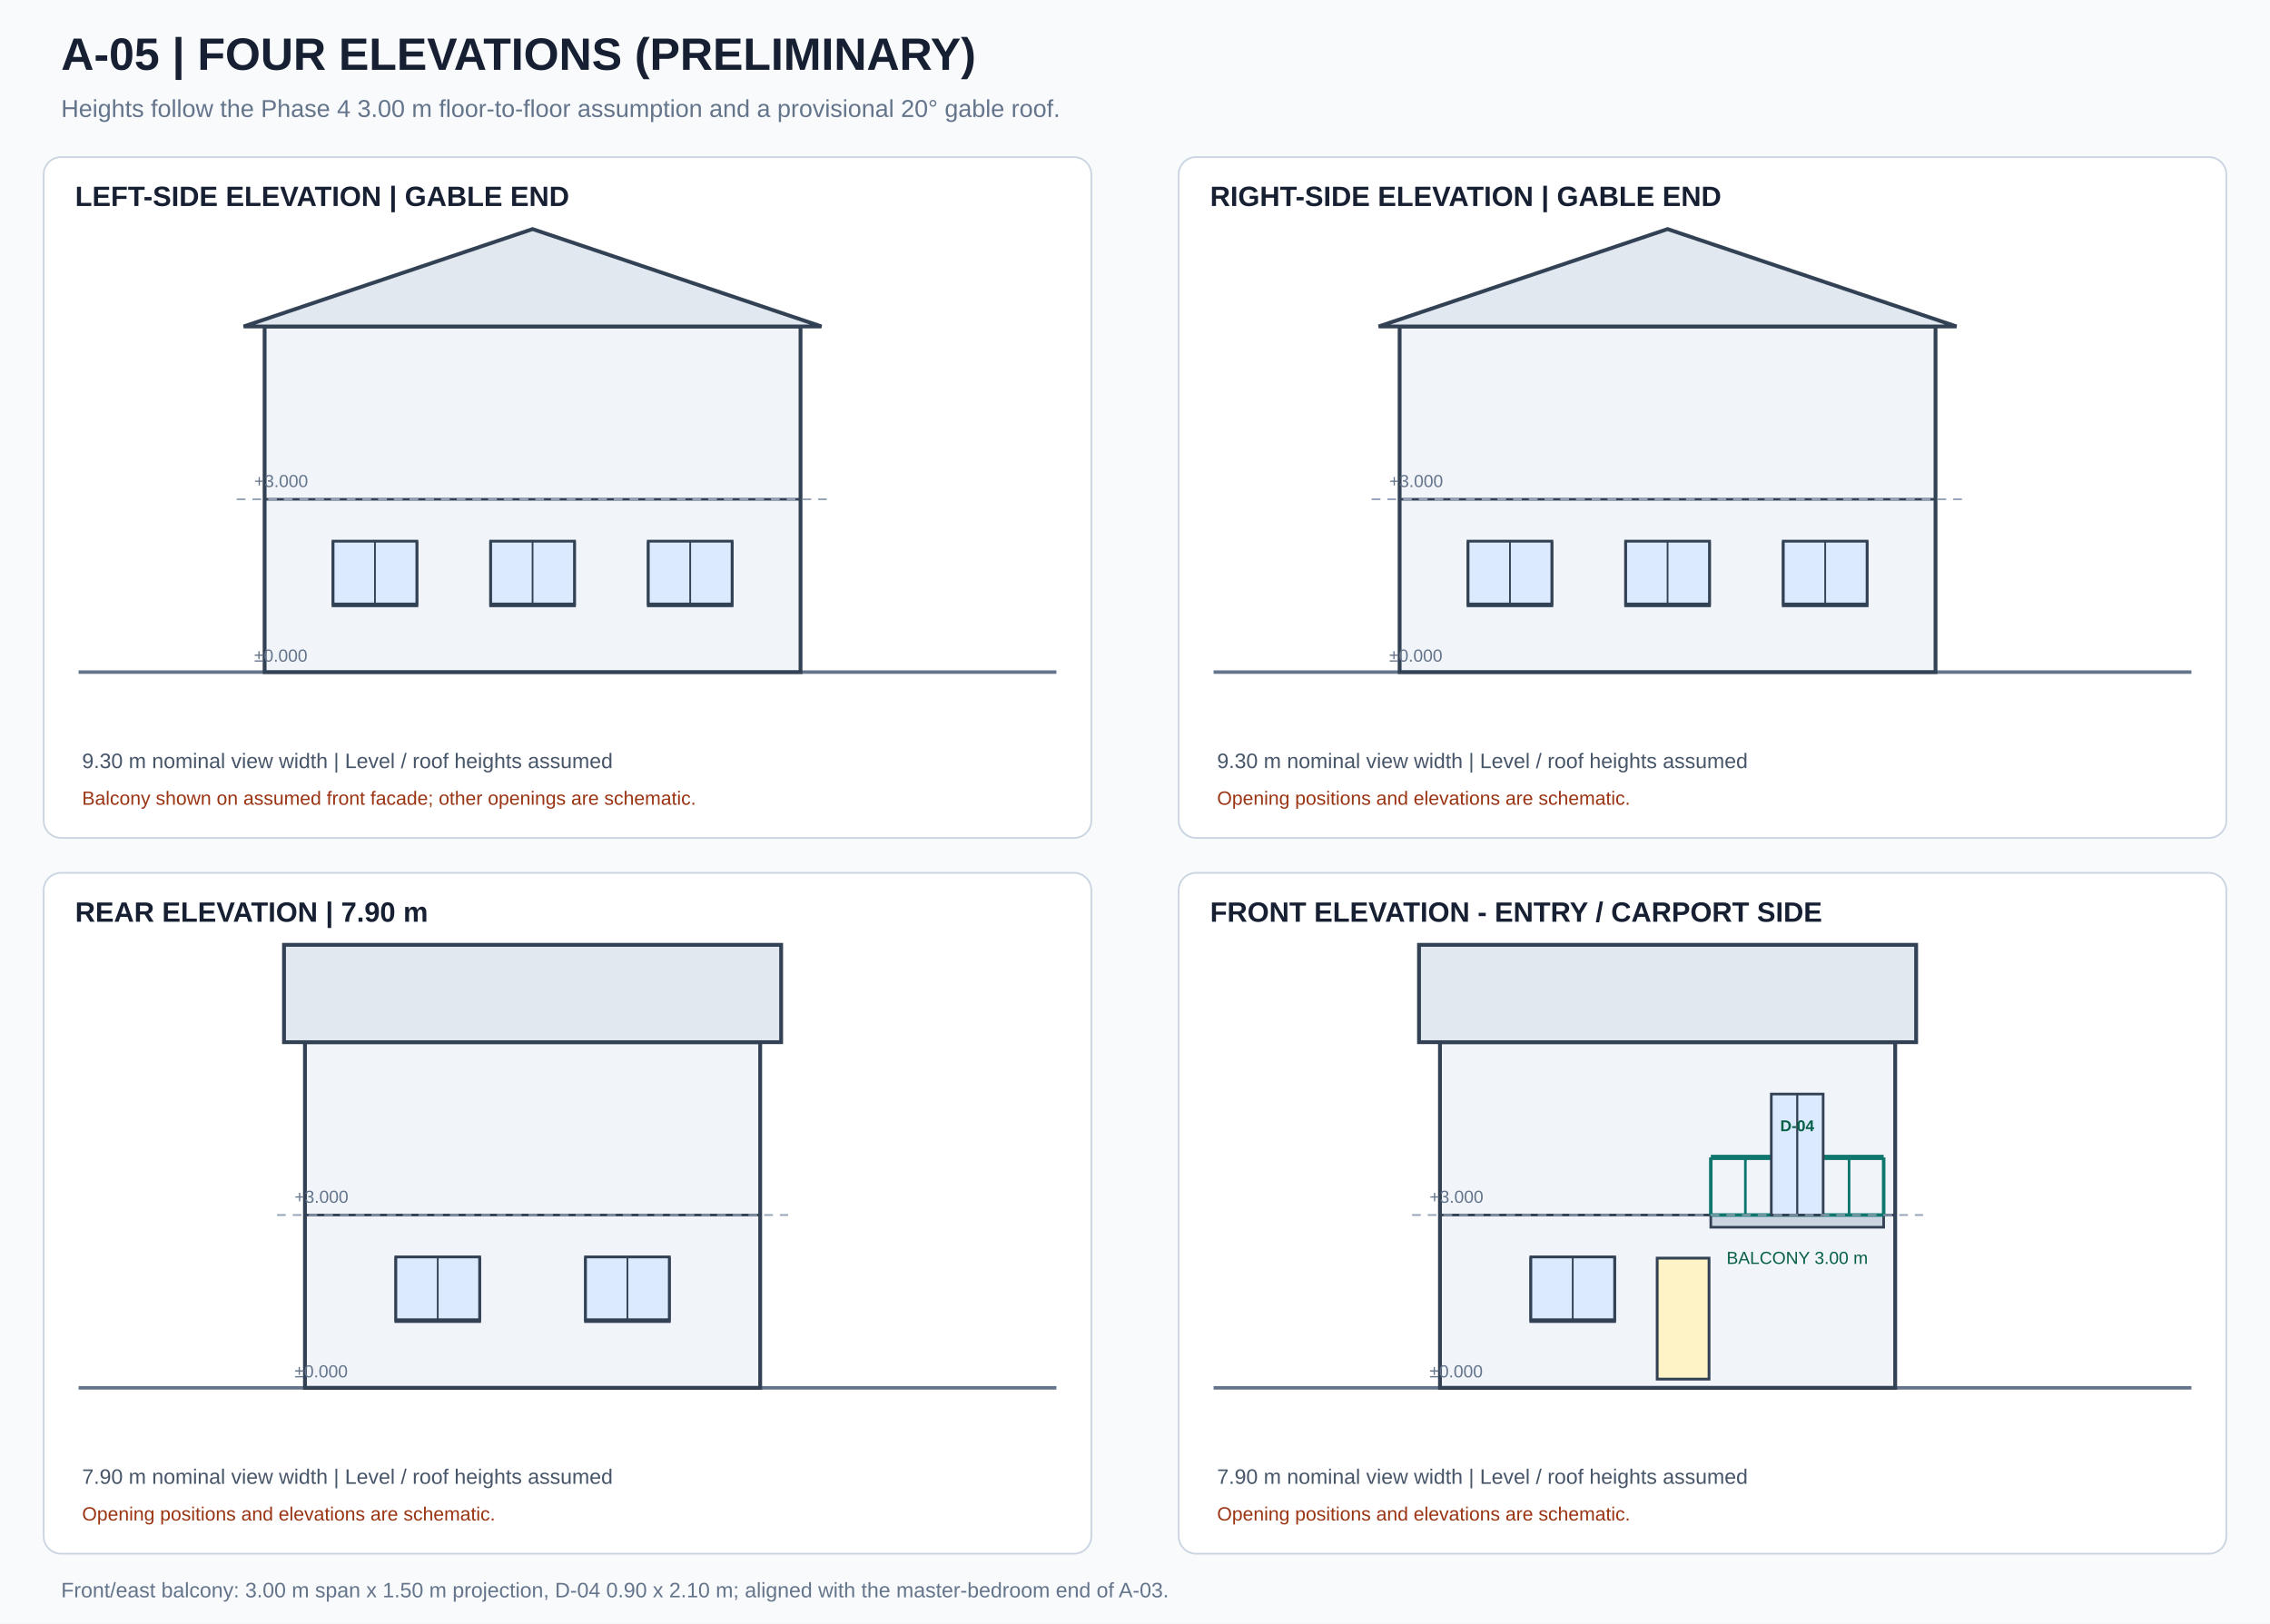
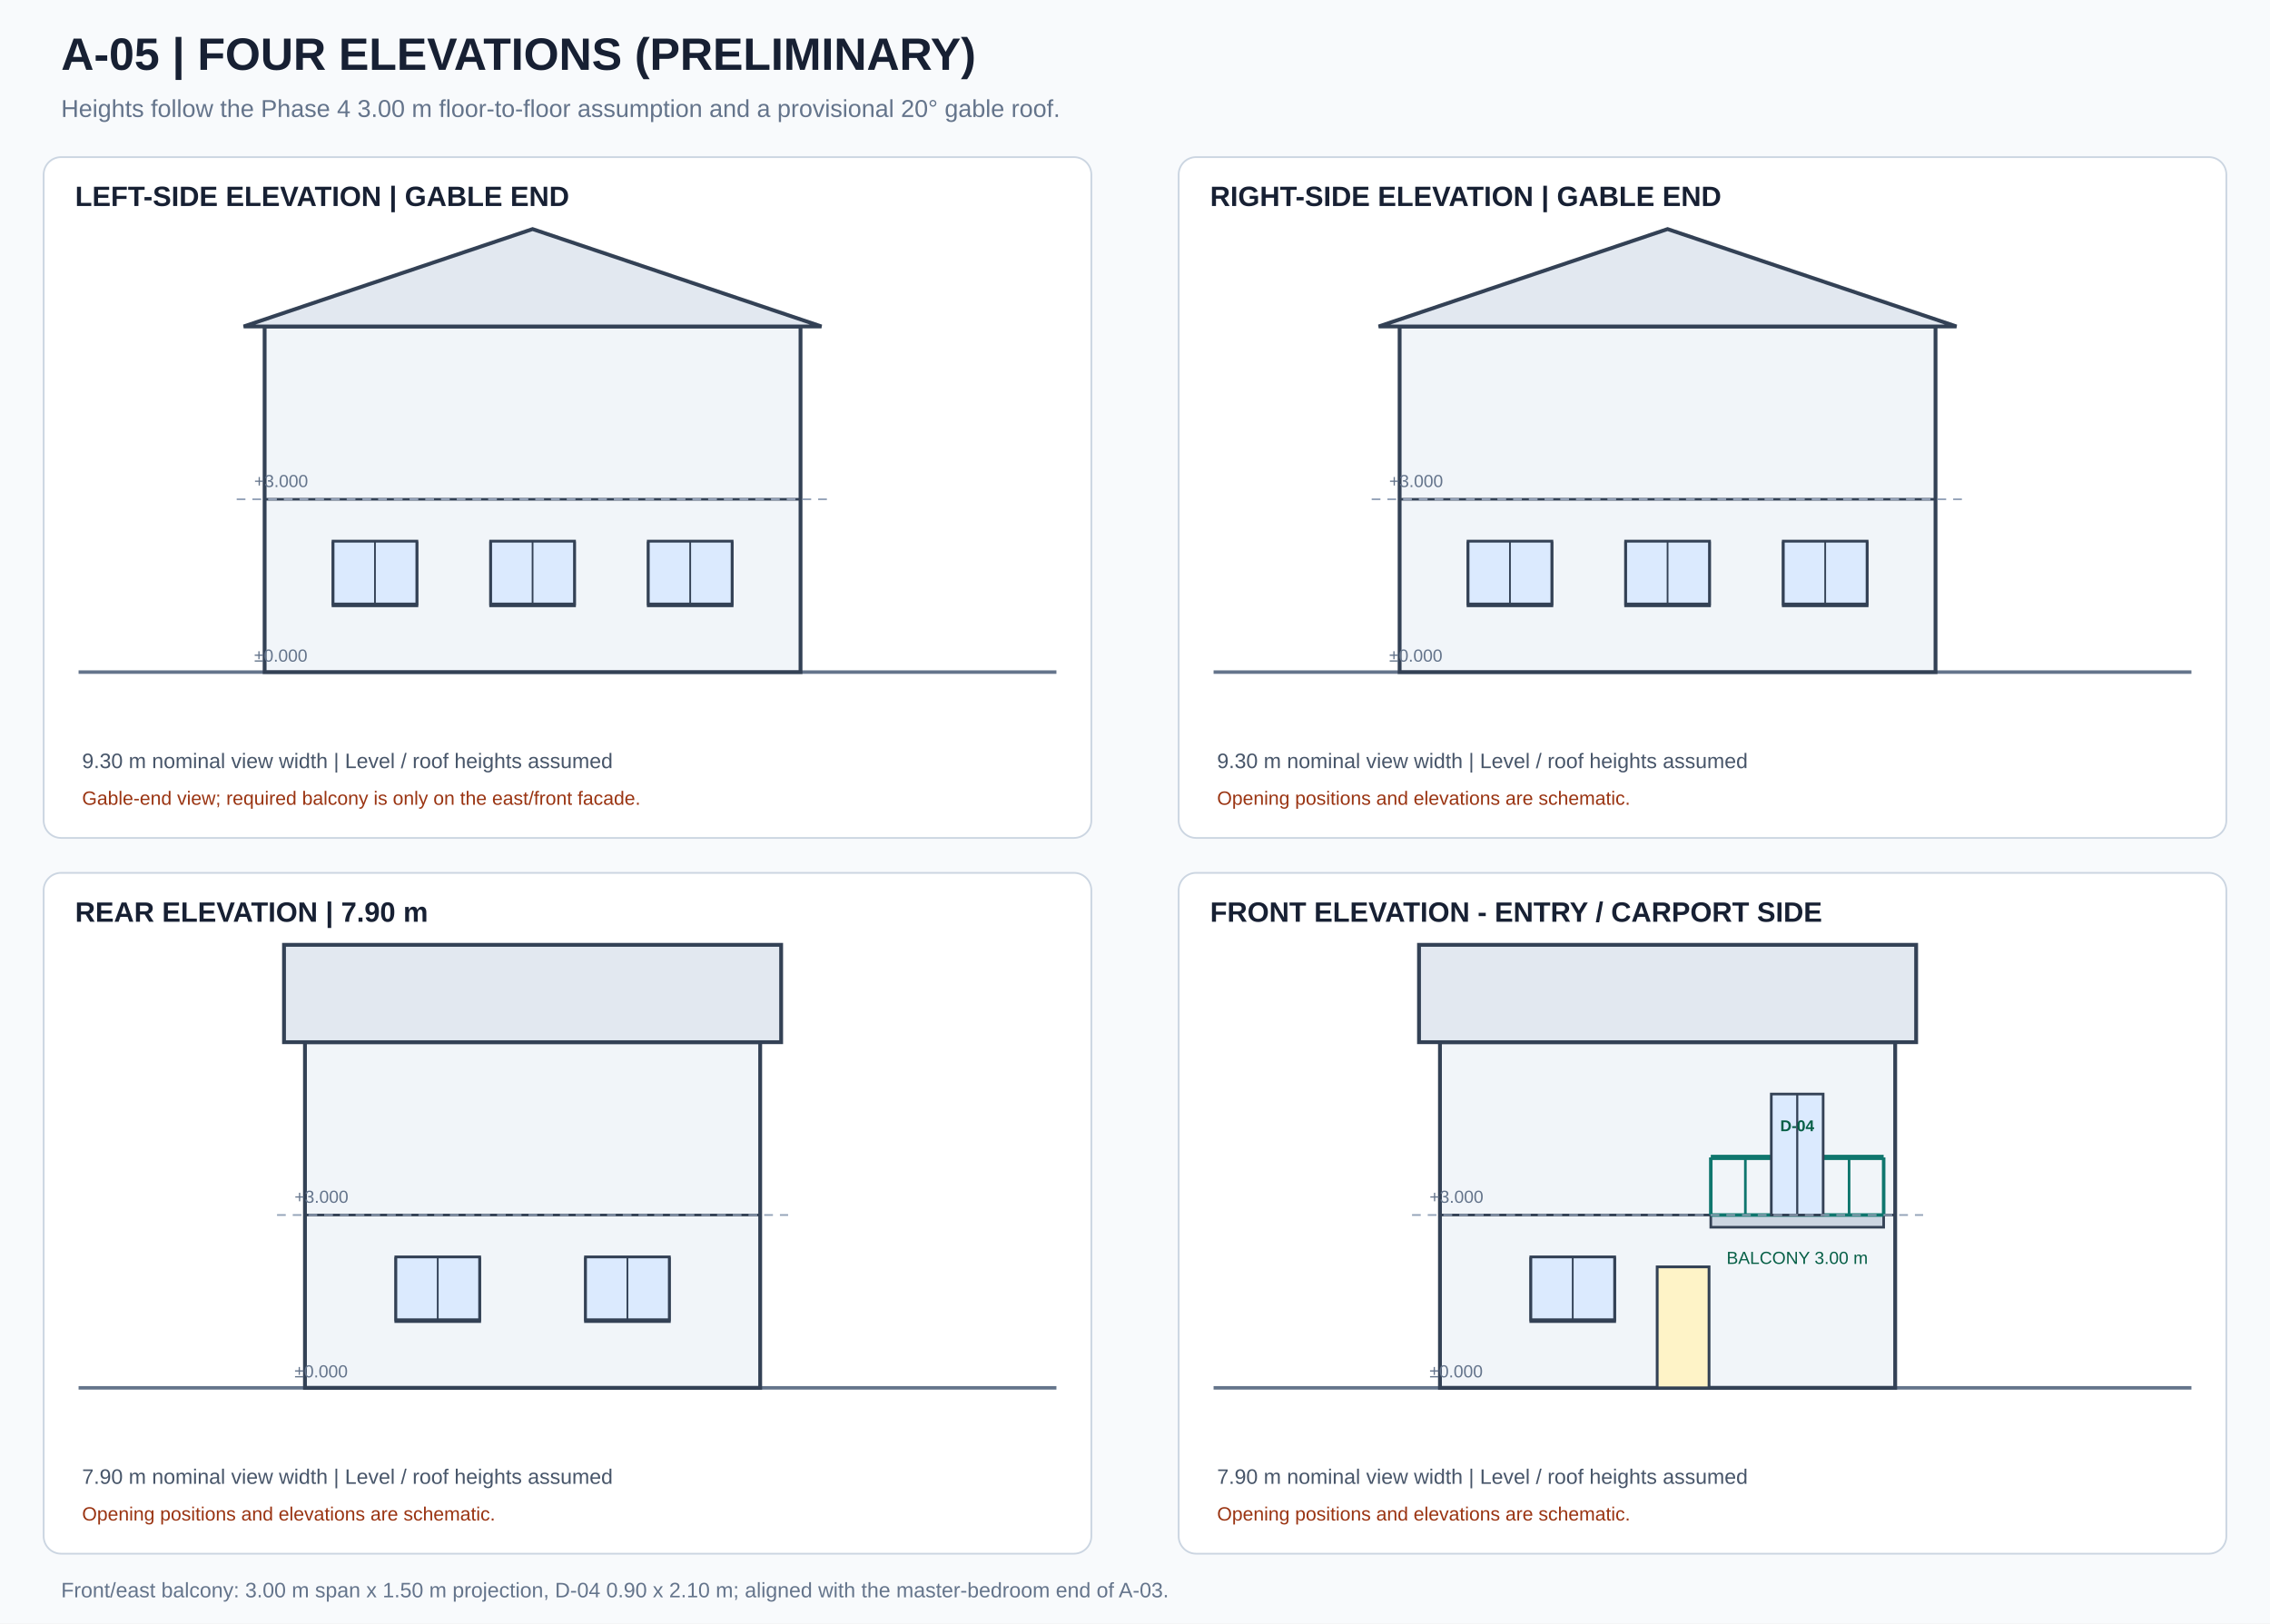
<svg xmlns="http://www.w3.org/2000/svg" data-front-facade="east" data-balcony-width-m="3.00" data-balcony-projection-m="1.50" data-balcony-offset-m="0.20" width="1300" height="930" viewBox="0 0 1300 930" role="img" aria-labelledby="title desc">
  <style>text{font-family:Arial,Helvetica,sans-serif}.title{font-size:26px;font-weight:700;fill:#172033}.sub{font-size:14px;fill:#64748b}</style>
  <rect width="1300" height="930" fill="#f8fafc" />
  <text class="title" x="35" y="40">A-05 | FOUR ELEVATIONS (PRELIMINARY)</text>
  <text class="sub" x="35" y="67">Heights follow the Phase 4 3.00 m floor-to-floor assumption and a provisional 20° gable roof.</text>
  <g>
    <rect x="25" y="90" width="600" height="390" rx="10" fill="#ffffff" stroke="#cbd5e1" />
    <text x="43" y="118" font-size="16" font-weight="700" fill="#172033">LEFT-SIDE ELEVATION | GABLE END</text>
    <line x1="45" y1="385" x2="605" y2="385" stroke="#64748b" stroke-width="2" />
    <rect x="151.55" y="187" width="306.9" height="198" fill="#f1f5f9" stroke="#334155" stroke-width="2.2" />
    <line x1="151.55" y1="286" x2="458.45" y2="286" stroke="#334155" stroke-width="1.5" />
    <path d="M139.55 187 L305 131.23 L470.45 187 Z" fill="#e2e8f0" stroke="#334155" stroke-width="2.2" />
    <rect x="190.735" y="311" width="48" height="36" fill="#dbeafe" stroke="#334155" stroke-width="1.6" />
    <line x1="214.735" y1="311" x2="214.735" y2="347" stroke="#334155" />
    <rect x="190.735" y="310" width="48" height="36" fill="#dbeafe" stroke="#334155" stroke-width="1.6" />
    <line x1="214.735" y1="310" x2="214.735" y2="346" stroke="#334155" />
    <rect x="281" y="311" width="48" height="36" fill="#dbeafe" stroke="#334155" stroke-width="1.6" />
    <line x1="305" y1="311" x2="305" y2="347" stroke="#334155" />
    <rect x="281" y="310" width="48" height="36" fill="#dbeafe" stroke="#334155" stroke-width="1.6" />
    <line x1="305" y1="310" x2="305" y2="346" stroke="#334155" />
    <rect x="371.265" y="311" width="48" height="36" fill="#dbeafe" stroke="#334155" stroke-width="1.6" />
    <line x1="395.265" y1="311" x2="395.265" y2="347" stroke="#334155" />
    <rect x="371.265" y="310" width="48" height="36" fill="#dbeafe" stroke="#334155" stroke-width="1.6" />
    <line x1="395.265" y1="310" x2="395.265" y2="346" stroke="#334155" />
    <line x1="135.55" y1="286" x2="474.45" y2="286" stroke="#94a3b8" stroke-dasharray="5 4" />
    <text x="145.55" y="279" font-size="10" fill="#64748b">+3.000</text>
    <text x="145.55" y="379" font-size="10" fill="#64748b">±0.000</text>
    <text x="47" y="440" font-size="12" fill="#475569">9.30 m nominal view width | Level / roof heights assumed</text>
-     <text x="47" y="461" font-size="11" fill="#9a3412">Balcony shown on assumed front facade; other openings are schematic.</text>
+     <text x="47" y="461" font-size="11" fill="#9a3412">Gable-end view; required balcony is only on the east/front facade.</text>
  </g>
  <g>
    <rect x="675" y="90" width="600" height="390" rx="10" fill="#ffffff" stroke="#cbd5e1" />
    <text x="693" y="118" font-size="16" font-weight="700" fill="#172033">RIGHT-SIDE ELEVATION | GABLE END</text>
    <line x1="695" y1="385" x2="1255" y2="385" stroke="#64748b" stroke-width="2" />
    <rect x="801.55" y="187" width="306.9" height="198" fill="#f1f5f9" stroke="#334155" stroke-width="2.2" />
    <line x1="801.55" y1="286" x2="1108.45" y2="286" stroke="#334155" stroke-width="1.5" />
    <path d="M789.55 187 L955 131.23 L1120.45 187 Z" fill="#e2e8f0" stroke="#334155" stroke-width="2.2" />
    <rect x="840.735" y="311" width="48" height="36" fill="#dbeafe" stroke="#334155" stroke-width="1.6" />
    <line x1="864.735" y1="311" x2="864.735" y2="347" stroke="#334155" />
    <rect x="840.735" y="310" width="48" height="36" fill="#dbeafe" stroke="#334155" stroke-width="1.6" />
    <line x1="864.735" y1="310" x2="864.735" y2="346" stroke="#334155" />
    <rect x="931" y="311" width="48" height="36" fill="#dbeafe" stroke="#334155" stroke-width="1.6" />
    <line x1="955" y1="311" x2="955" y2="347" stroke="#334155" />
    <rect x="931" y="310" width="48" height="36" fill="#dbeafe" stroke="#334155" stroke-width="1.6" />
    <line x1="955" y1="310" x2="955" y2="346" stroke="#334155" />
    <rect x="1021.265" y="311" width="48" height="36" fill="#dbeafe" stroke="#334155" stroke-width="1.6" />
    <line x1="1045.265" y1="311" x2="1045.265" y2="347" stroke="#334155" />
    <rect x="1021.265" y="310" width="48" height="36" fill="#dbeafe" stroke="#334155" stroke-width="1.6" />
    <line x1="1045.265" y1="310" x2="1045.265" y2="346" stroke="#334155" />
    <line x1="785.55" y1="286" x2="1124.45" y2="286" stroke="#94a3b8" stroke-dasharray="5 4" />
    <text x="795.55" y="279" font-size="10" fill="#64748b">+3.000</text>
    <text x="795.55" y="379" font-size="10" fill="#64748b">±0.000</text>
    <text x="697" y="440" font-size="12" fill="#475569">9.30 m nominal view width | Level / roof heights assumed</text>
    <text x="697" y="461" font-size="11" fill="#9a3412">Opening positions and elevations are schematic.</text>
  </g>
  <g>
    <rect x="25" y="500" width="600" height="390" rx="10" fill="#ffffff" stroke="#cbd5e1" />
    <text x="43" y="528" font-size="16" font-weight="700" fill="#172033">REAR ELEVATION | 7.90 m</text>
    <line x1="45" y1="795" x2="605" y2="795" stroke="#64748b" stroke-width="2" />
    <rect x="174.65" y="597" width="260.7" height="198" fill="#f1f5f9" stroke="#334155" stroke-width="2.2" />
    <line x1="174.65" y1="696" x2="435.35" y2="696" stroke="#334155" stroke-width="1.5" />
    <rect x="162.65" y="541.23" width="284.7" height="55.77" fill="#e2e8f0" stroke="#334155" stroke-width="2.2" />
    <line x1="162.65" y1="597" x2="447.35" y2="597" stroke="#334155" stroke-width="2" />
    <rect x="226.688" y="721" width="48" height="36" fill="#dbeafe" stroke="#334155" stroke-width="1.6" />
    <line x1="250.688" y1="721" x2="250.688" y2="757" stroke="#334155" />
    <rect x="226.688" y="720" width="48" height="36" fill="#dbeafe" stroke="#334155" stroke-width="1.6" />
    <line x1="250.688" y1="720" x2="250.688" y2="756" stroke="#334155" />
    <rect x="335.312" y="721" width="48" height="36" fill="#dbeafe" stroke="#334155" stroke-width="1.6" />
    <line x1="359.312" y1="721" x2="359.312" y2="757" stroke="#334155" />
    <rect x="335.312" y="720" width="48" height="36" fill="#dbeafe" stroke="#334155" stroke-width="1.6" />
    <line x1="359.312" y1="720" x2="359.312" y2="756" stroke="#334155" />
    <line x1="158.65" y1="696" x2="451.35" y2="696" stroke="#94a3b8" stroke-dasharray="5 4" />
    <text x="168.65" y="689" font-size="10" fill="#64748b">+3.000</text>
    <text x="168.65" y="789" font-size="10" fill="#64748b">±0.000</text>
    <text x="47" y="850" font-size="12" fill="#475569">7.90 m nominal view width | Level / roof heights assumed</text>
    <text x="47" y="871" font-size="11" fill="#9a3412">Opening positions and elevations are schematic.</text>
  </g>
  <g>
    <rect x="675" y="500" width="600" height="390" rx="10" fill="#ffffff" stroke="#cbd5e1" />
    <text x="693" y="528" font-size="16" font-weight="700" fill="#172033">FRONT ELEVATION - ENTRY / CARPORT SIDE</text>
    <line x1="695" y1="795" x2="1255" y2="795" stroke="#64748b" stroke-width="2" />
    <rect x="824.65" y="597" width="260.7" height="198" fill="#f1f5f9" stroke="#334155" stroke-width="2.2" />
    <line x1="824.65" y1="696" x2="1085.35" y2="696" stroke="#334155" stroke-width="1.5" />
    <rect x="812.65" y="541.23" width="284.7" height="55.77" fill="#e2e8f0" stroke="#334155" stroke-width="2.2" />
    <line x1="812.65" y1="597" x2="1097.35" y2="597" stroke="#334155" stroke-width="2" />
    <rect x="876.688" y="721" width="48" height="36" fill="#dbeafe" stroke="#334155" stroke-width="1.6" />
    <line x1="900.688" y1="721" x2="900.688" y2="757" stroke="#334155" />
    <rect x="876.688" y="720" width="48" height="36" fill="#dbeafe" stroke="#334155" stroke-width="1.6" />
    <line x1="900.688" y1="720" x2="900.688" y2="756" stroke="#334155" />
-     <rect x="949.05" y="720.7" width="29.7" height="69.3" fill="#fef3c7" stroke="#334155" stroke-width="1.6" />
+     <rect x="949.05" y="725.7" width="29.7" height="69.3" fill="#fef3c7" stroke="#334155" stroke-width="1.6" />
    <g id="front-balcony-elevation" data-span-m="3.00" data-projection-m="1.50" data-offset-m="0.20">
      <rect x="979.75" y="696" width="99" height="7" fill="#cbd5e1" stroke="#334155" stroke-width="1.5" />
      <line x1="979.75" y1="663" x2="1078.75" y2="663" stroke="#0f766e" stroke-width="3" />
      <line x1="979.75" y1="663" x2="979.75" y2="696" stroke="#0f766e" stroke-width="2" />
      <line x1="999.55" y1="663" x2="999.55" y2="696" stroke="#0f766e" stroke-width="1.5" />
      <line x1="1019.35" y1="663" x2="1019.35" y2="696" stroke="#0f766e" stroke-width="1.5" />
      <line x1="1039.15" y1="663" x2="1039.15" y2="696" stroke="#0f766e" stroke-width="1.5" />
      <line x1="1058.95" y1="663" x2="1058.95" y2="696" stroke="#0f766e" stroke-width="1.5" />
      <line x1="1078.75" y1="663" x2="1078.75" y2="696" stroke="#0f766e" stroke-width="2" />
      <line x1="979.75" y1="696" x2="1078.75" y2="696" stroke="#0f766e" stroke-width="2" />
      <rect x="1014.4" y="626.7" width="29.7" height="69.3" fill="#dbeafe" stroke="#334155" stroke-width="1.5" />
      <line x1="1029.25" y1="626.7" x2="1029.25" y2="696" stroke="#334155" stroke-width="1.2" />
      <text x="1029.25" y="648" text-anchor="middle" font-size="9" font-weight="700" fill="#065f46">D-04</text>
      <text x="1029.25" y="724" text-anchor="middle" font-size="10" fill="#065f46">BALCONY 3.00 m</text>
    </g>
    <line x1="808.65" y1="696" x2="1101.35" y2="696" stroke="#94a3b8" stroke-dasharray="5 4" />
    <text x="818.65" y="689" font-size="10" fill="#64748b">+3.000</text>
    <text x="818.65" y="789" font-size="10" fill="#64748b">±0.000</text>
    <text x="697" y="850" font-size="12" fill="#475569">7.90 m nominal view width | Level / roof heights assumed</text>
    <text x="697" y="871" font-size="11" fill="#9a3412">Opening positions and elevations are schematic.</text>
  </g>
  <text x="35" y="915" font-size="12" fill="#64748b">Front/east balcony: 3.00 m span x 1.50 m projection, D-04 0.90 x 2.10 m; aligned with the master-bedroom end of A-03.</text>
</svg>
